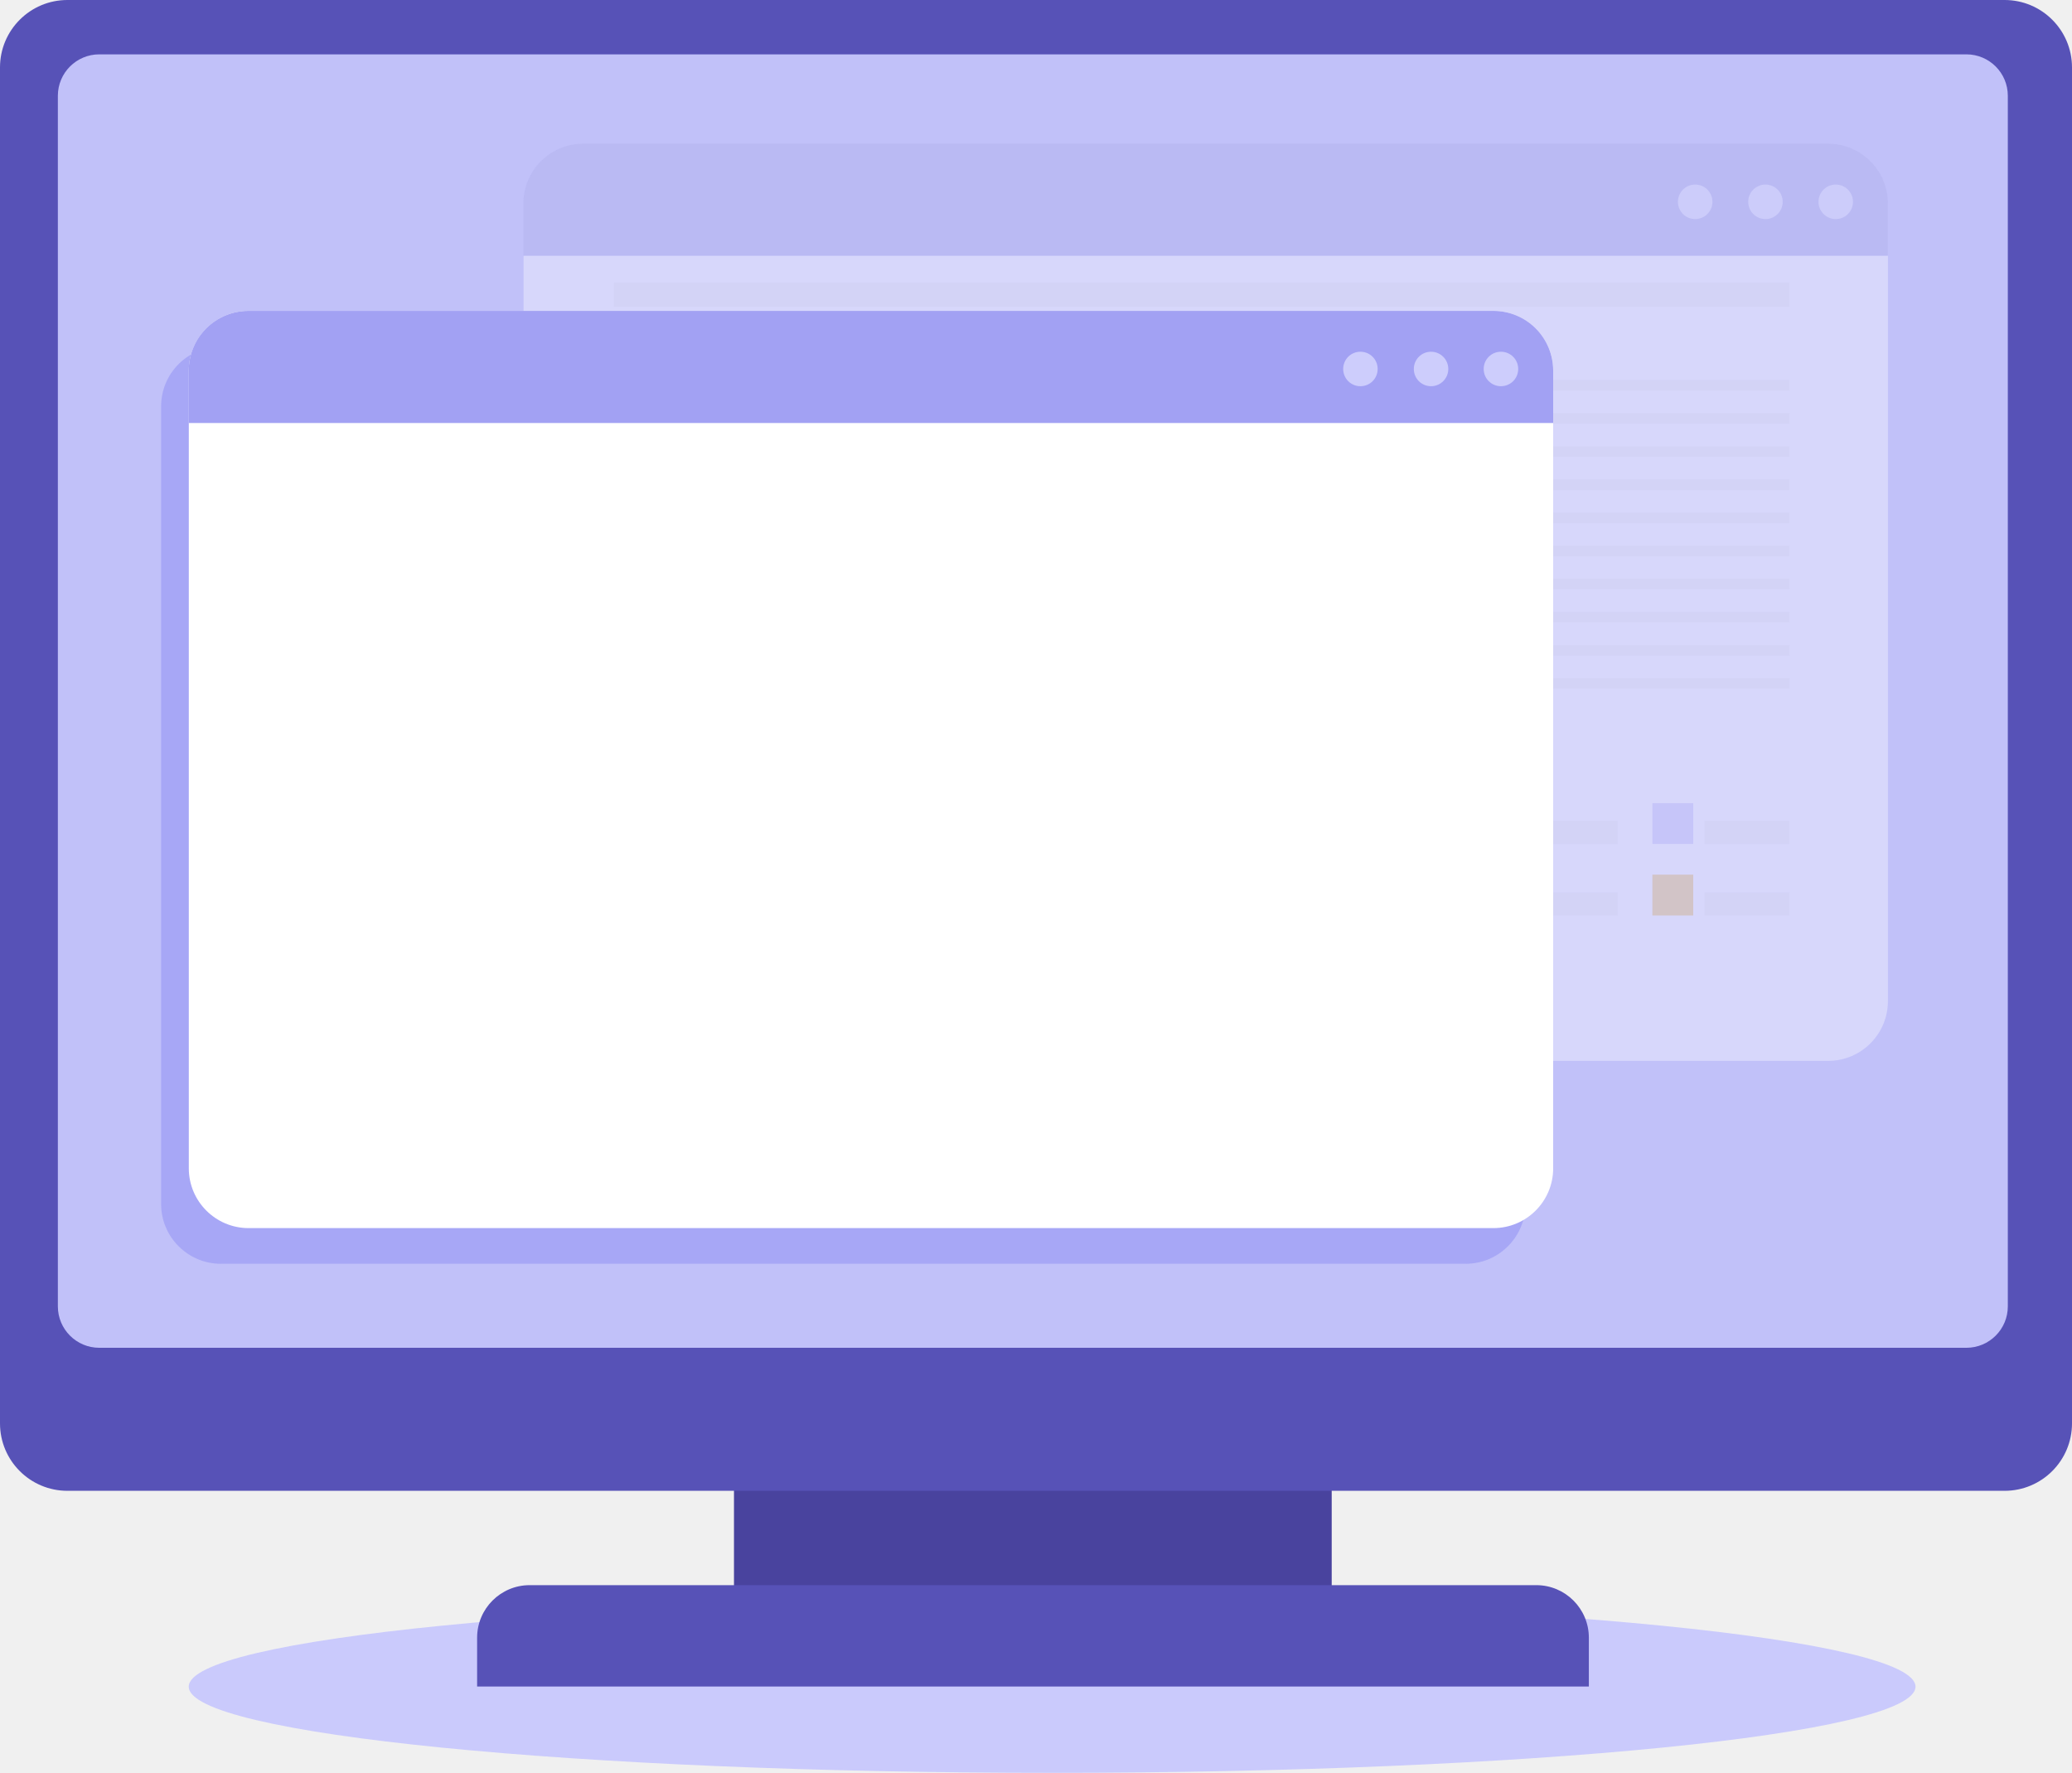
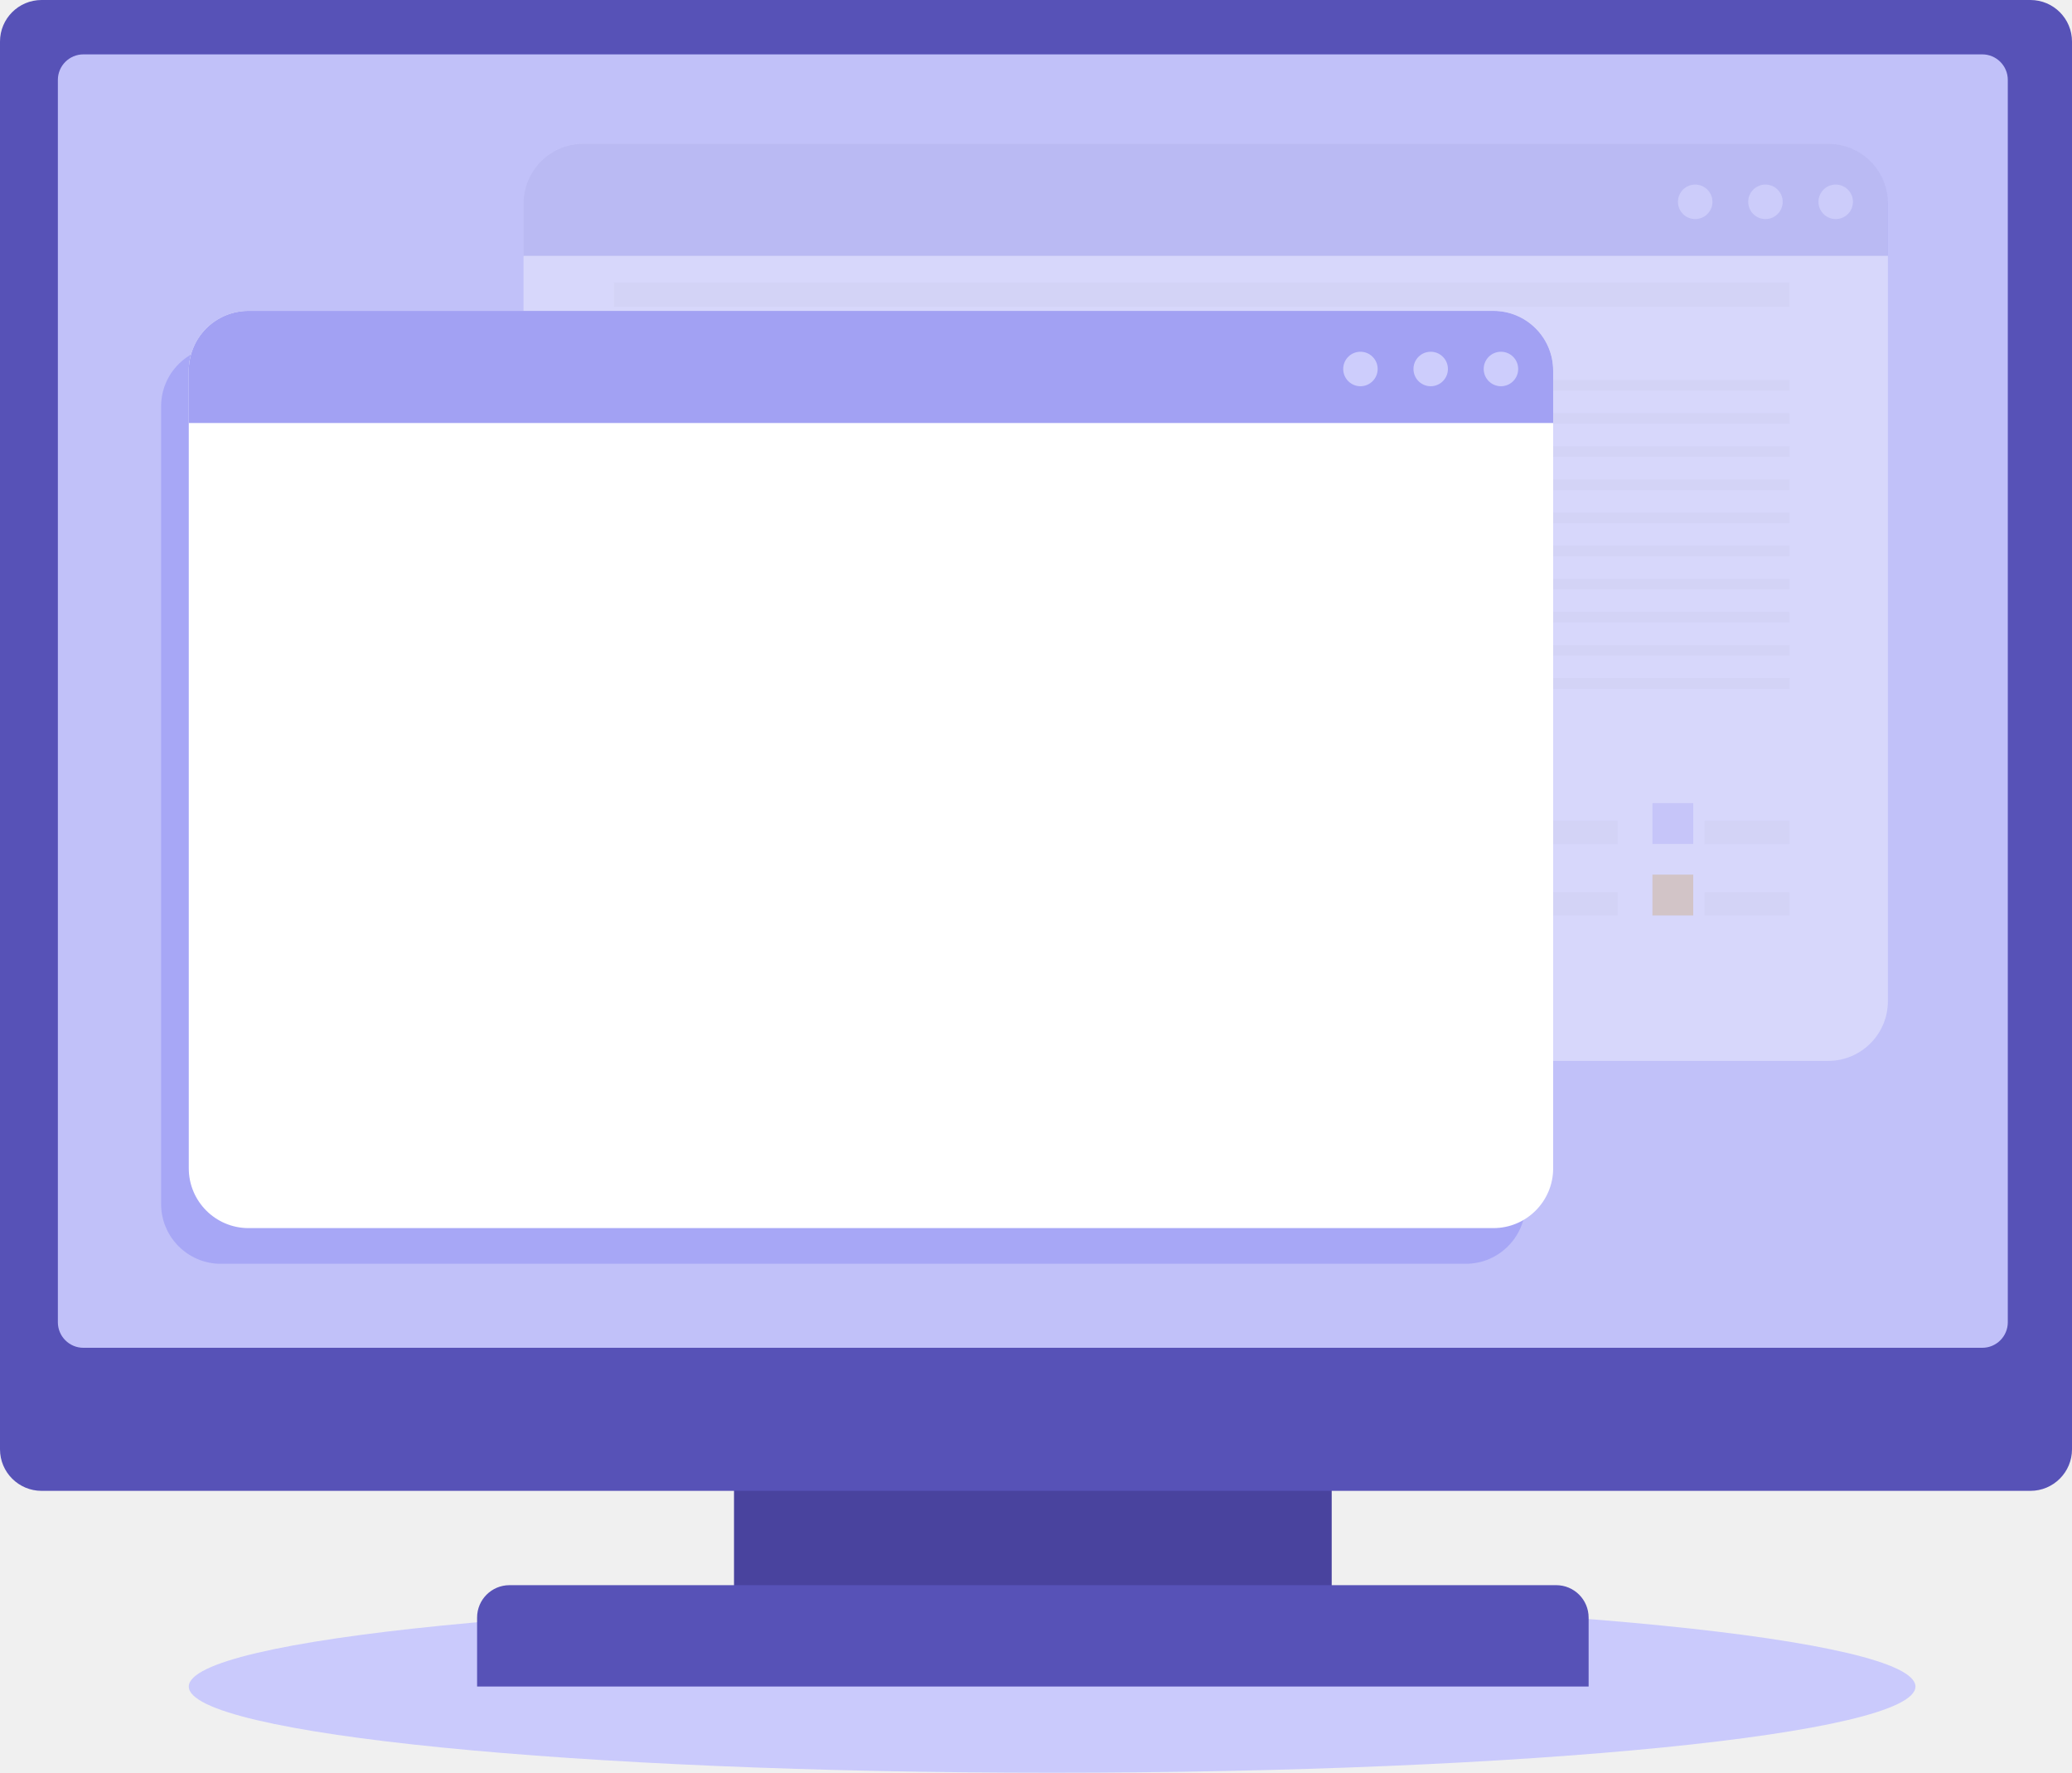
- <svg xmlns="http://www.w3.org/2000/svg" viewBox="0 0 288.62 246.91">
+ <svg xmlns="http://www.w3.org/2000/svg" viewBox="0 0 468 400.36">
  <defs>
    <style>.a{isolation:isolate;}.b{fill:#cacafc;}.c{fill:#49439e;}.d{fill:#5752b7;}.e,.n{fill:#c1c1f9;}.f{opacity:0.35;}.g{fill:#fff;}.h{opacity:0.25;}.h,.n{mix-blend-mode:multiply;}.i{fill:#aeacf9;}.j{fill:#e6a42a;}.k{fill:#ededed;}.l{fill:#7979e0;}.m{fill:#cdcdfc;}.n{opacity:0.55;}.o{fill:#a2a1f3;}</style>
  </defs>
  <g class="a">
-     <path class="b" d="M-68.45,162c0,6.63,53.85,12,120.27,12s120.26-5.38,120.26-12-53.84-12-120.26-12S-68.45,155.35-68.45,162Z" transform="translate(94.74 72.92)" />
-     <rect class="c" x="102.24" y="200.33" width="83.26" height="22.4" />
-     <rect class="d" width="288.62" height="207.64" rx="9.39" ry="9.39" />
-     <rect class="e" x="8.06" y="7.57" width="271.62" height="180.15" rx="5.77" ry="5.77" />
-     <path class="d" d="M73.78,220.78H214a7.32,7.32,0,0,1,7.32,7.32v6.8a0,0,0,0,1,0,0H66.46a0,0,0,0,1,0,0v-6.8A7.32,7.32,0,0,1,73.78,220.78Z" />
+     <path class="b" d="M-141.79,231.25c0,10.74,87.3,19.46,195,19.46s195-8.72,195-19.46-87.31-19.47-195-19.47S-141.79,220.5-141.79,231.25Z" transform="translate(184.43 149.65)" />
+     <rect class="c" x="165.79" y="324.84" width="135" height="36.32" />
+     <rect class="d" width="468" height="336.7" rx="9.39" ry="9.39" />
+     <rect class="e" x="13.07" y="12.28" width="440.43" height="292.11" rx="5.77" ry="5.77" />
+     <path class="d" d="M115.08,358H351.5a7.32,7.32,0,0,1,7.32,7.32v15.57a0,0,0,0,1,0,0H107.76a0,0,0,0,1,0,0V365.32A7.32,7.32,0,0,1,115.08,358Z" />
    <g class="f">
-       <rect class="g" x="72.93" y="20.01" width="190.05" height="127.75" rx="8.33" ry="8.33" />
+       <rect class="g" x="118.25" y="32.45" width="308.17" height="207.15" rx="13.5" ry="13.5" />
    </g>
    <g class="h">
-       <rect class="i" x="166.63" y="111.86" width="5.69" height="5.69" />
-       <rect class="j" x="166.63" y="121.82" width="5.69" height="5.69" />
-       <rect class="k" x="173.88" y="124.28" width="18.02" height="3.23" />
-       <rect class="k" x="173.88" y="114.31" width="18.02" height="3.23" />
-       <rect class="i" x="200.07" y="111.86" width="5.69" height="5.69" />
-       <rect class="j" x="200.07" y="121.82" width="5.69" height="5.69" />
-       <rect class="k" x="207.32" y="124.28" width="18.02" height="3.23" />
-       <rect class="k" x="207.32" y="114.31" width="18.02" height="3.23" />
-       <rect class="i" x="230.17" y="111.86" width="5.69" height="5.69" />
-       <rect class="j" x="230.17" y="121.82" width="5.69" height="5.69" />
-       <rect class="k" x="237.42" y="124.28" width="11.86" height="3.23" />
-       <rect class="k" x="237.42" y="114.31" width="11.86" height="3.23" />
-       <rect class="k" x="167.69" y="57.54" width="81.59" height="1.48" />
-       <rect class="k" x="85.52" y="39.33" width="163.76" height="3.4" />
-       <rect class="k" x="167.45" y="62.15" width="81.83" height="1.48" />
-       <rect class="k" x="167.45" y="52.93" width="81.83" height="1.48" />
-       <rect class="k" x="167.45" y="66.76" width="81.83" height="1.48" />
-       <rect class="k" x="167.45" y="71.38" width="81.83" height="1.48" />
-       <rect class="k" x="167.45" y="75.99" width="81.83" height="1.48" />
-       <rect class="k" x="167.45" y="80.6" width="81.83" height="1.48" />
-       <rect class="k" x="167.45" y="85.22" width="81.83" height="1.48" />
-       <rect class="k" x="167.45" y="89.83" width="81.83" height="1.48" />
-       <rect class="k" x="177.47" y="94.44" width="71.82" height="1.48" />
-       <path class="l" d="M159.91-52.91H-13.49a8.33,8.33,0,0,0-8.33,8.33v7.29H168.24v-7.29A8.33,8.33,0,0,0,159.91-52.91Z" transform="translate(94.74 72.92)" />
-       <path class="m" d="M143.79-44.81a2.4,2.4,0,0,1-2.4,2.4,2.4,2.4,0,0,1-2.4-2.4,2.39,2.39,0,0,1,2.4-2.4A2.39,2.39,0,0,1,143.79-44.81Z" transform="translate(94.74 72.92)" />
-       <circle class="m" cx="245.92" cy="28.11" r="2.4" />
-       <circle class="m" cx="255.71" cy="28.11" r="2.4" />
+       <rect class="i" x="270.19" y="181.38" width="9.22" height="9.22" />
+       <rect class="j" x="270.19" y="197.53" width="9.22" height="9.22" />
+       <rect class="k" x="281.95" y="201.51" width="29.22" height="5.24" />
+       <rect class="k" x="281.95" y="185.36" width="29.22" height="5.24" />
+       <rect class="i" x="324.41" y="181.38" width="9.22" height="9.22" />
+       <rect class="j" x="324.41" y="197.53" width="9.22" height="9.22" />
+       <rect class="k" x="336.17" y="201.51" width="29.22" height="5.24" />
+       <rect class="k" x="336.17" y="185.36" width="29.22" height="5.24" />
+       <rect class="i" x="373.23" y="181.38" width="9.22" height="9.22" />
+       <rect class="j" x="373.23" y="197.53" width="9.22" height="9.22" />
+       <rect class="k" x="384.99" y="201.51" width="19.23" height="5.24" />
+       <rect class="k" x="384.99" y="185.36" width="19.23" height="5.24" />
+       <rect class="k" x="271.92" y="93.3" width="132.3" height="2.41" />
+       <rect class="k" x="138.67" y="63.78" width="265.54" height="5.51" />
+       <rect class="k" x="271.52" y="100.78" width="132.7" height="2.41" />
+       <rect class="k" x="271.52" y="85.82" width="132.7" height="2.41" />
+       <rect class="k" x="271.52" y="108.26" width="132.7" height="2.41" />
+       <rect class="k" x="271.52" y="115.74" width="132.7" height="2.4" />
+       <rect class="k" x="271.52" y="123.22" width="132.7" height="2.41" />
+       <rect class="k" x="271.52" y="130.7" width="132.7" height="2.41" />
+       <rect class="k" x="271.52" y="138.18" width="132.7" height="2.41" />
+       <rect class="k" x="271.52" y="145.66" width="132.7" height="2.41" />
+       <rect class="k" x="287.77" y="153.14" width="116.45" height="2.41" />
+       <path class="l" d="M228.49-117.19H-52.68a13.49,13.49,0,0,0-13.5,13.5v11.82H242v-11.82A13.49,13.49,0,0,0,228.49-117.19Z" transform="translate(184.43 149.65)" />
+       <path class="m" d="M202.35-104.07a3.89,3.89,0,0,1-3.89,3.89,3.89,3.89,0,0,1-3.89-3.89,3.89,3.89,0,0,1,3.89-3.89A3.89,3.89,0,0,1,202.35-104.07Z" transform="translate(184.43 149.65)" />
+       <circle class="m" cx="398.76" cy="45.58" r="3.89" />
+       <circle class="m" cx="414.63" cy="45.58" r="3.89" />
    </g>
-     <rect class="n" x="22.44" y="48.27" width="190.05" height="127.75" rx="8.33" ry="8.33" />
-     <rect class="g" x="26.3" y="43.3" width="190.05" height="127.75" rx="8.33" ry="8.33" />
-     <path class="o" d="M113.28-29.62H-60.12a8.32,8.32,0,0,0-8.33,8.32V-14H121.61V-21.3A8.32,8.32,0,0,0,113.28-29.62Z" transform="translate(94.74 72.92)" />
-     <path class="m" d="M97.16-21.53a2.39,2.39,0,0,1-2.4,2.4,2.39,2.39,0,0,1-2.4-2.4,2.39,2.39,0,0,1,2.4-2.4A2.39,2.39,0,0,1,97.16-21.53Z" transform="translate(94.74 72.92)" />
-     <path class="m" d="M107-21.53a2.4,2.4,0,0,1-2.4,2.4,2.39,2.39,0,0,1-2.4-2.4,2.39,2.39,0,0,1,2.4-2.4A2.4,2.4,0,0,1,107-21.53Z" transform="translate(94.74 72.92)" />
-     <path class="m" d="M116.74-21.53a2.4,2.4,0,0,1-2.41,2.4,2.4,2.4,0,0,1-2.4-2.4,2.4,2.4,0,0,1,2.4-2.4A2.4,2.4,0,0,1,116.74-21.53Z" transform="translate(94.74 72.92)" />
+     <rect class="n" x="36.39" y="78.27" width="308.17" height="207.15" rx="13.5" ry="13.5" />
+     <rect class="g" x="42.64" y="70.21" width="308.17" height="207.15" rx="13.5" ry="13.5" />
+     <path class="o" d="M152.88-79.44H-128.29a13.49,13.49,0,0,0-13.5,13.5v11.82H166.38V-65.94A13.5,13.5,0,0,0,152.88-79.44Z" transform="translate(184.43 149.65)" />
+     <path class="m" d="M126.74-66.32a3.9,3.9,0,0,1-3.89,3.9,3.9,3.9,0,0,1-3.89-3.9,3.89,3.89,0,0,1,3.89-3.89A3.89,3.89,0,0,1,126.74-66.32Z" transform="translate(184.43 149.65)" />
+     <path class="m" d="M142.61-66.32a3.9,3.9,0,0,1-3.89,3.9,3.9,3.9,0,0,1-3.89-3.9,3.89,3.89,0,0,1,3.89-3.89A3.89,3.89,0,0,1,142.61-66.32Z" transform="translate(184.43 149.65)" />
+     <path class="m" d="M158.48-66.32a3.9,3.9,0,0,1-3.89,3.9,3.91,3.91,0,0,1-3.9-3.9,3.9,3.9,0,0,1,3.9-3.89A3.89,3.89,0,0,1,158.48-66.32Z" transform="translate(184.43 149.65)" />
  </g>
</svg>
